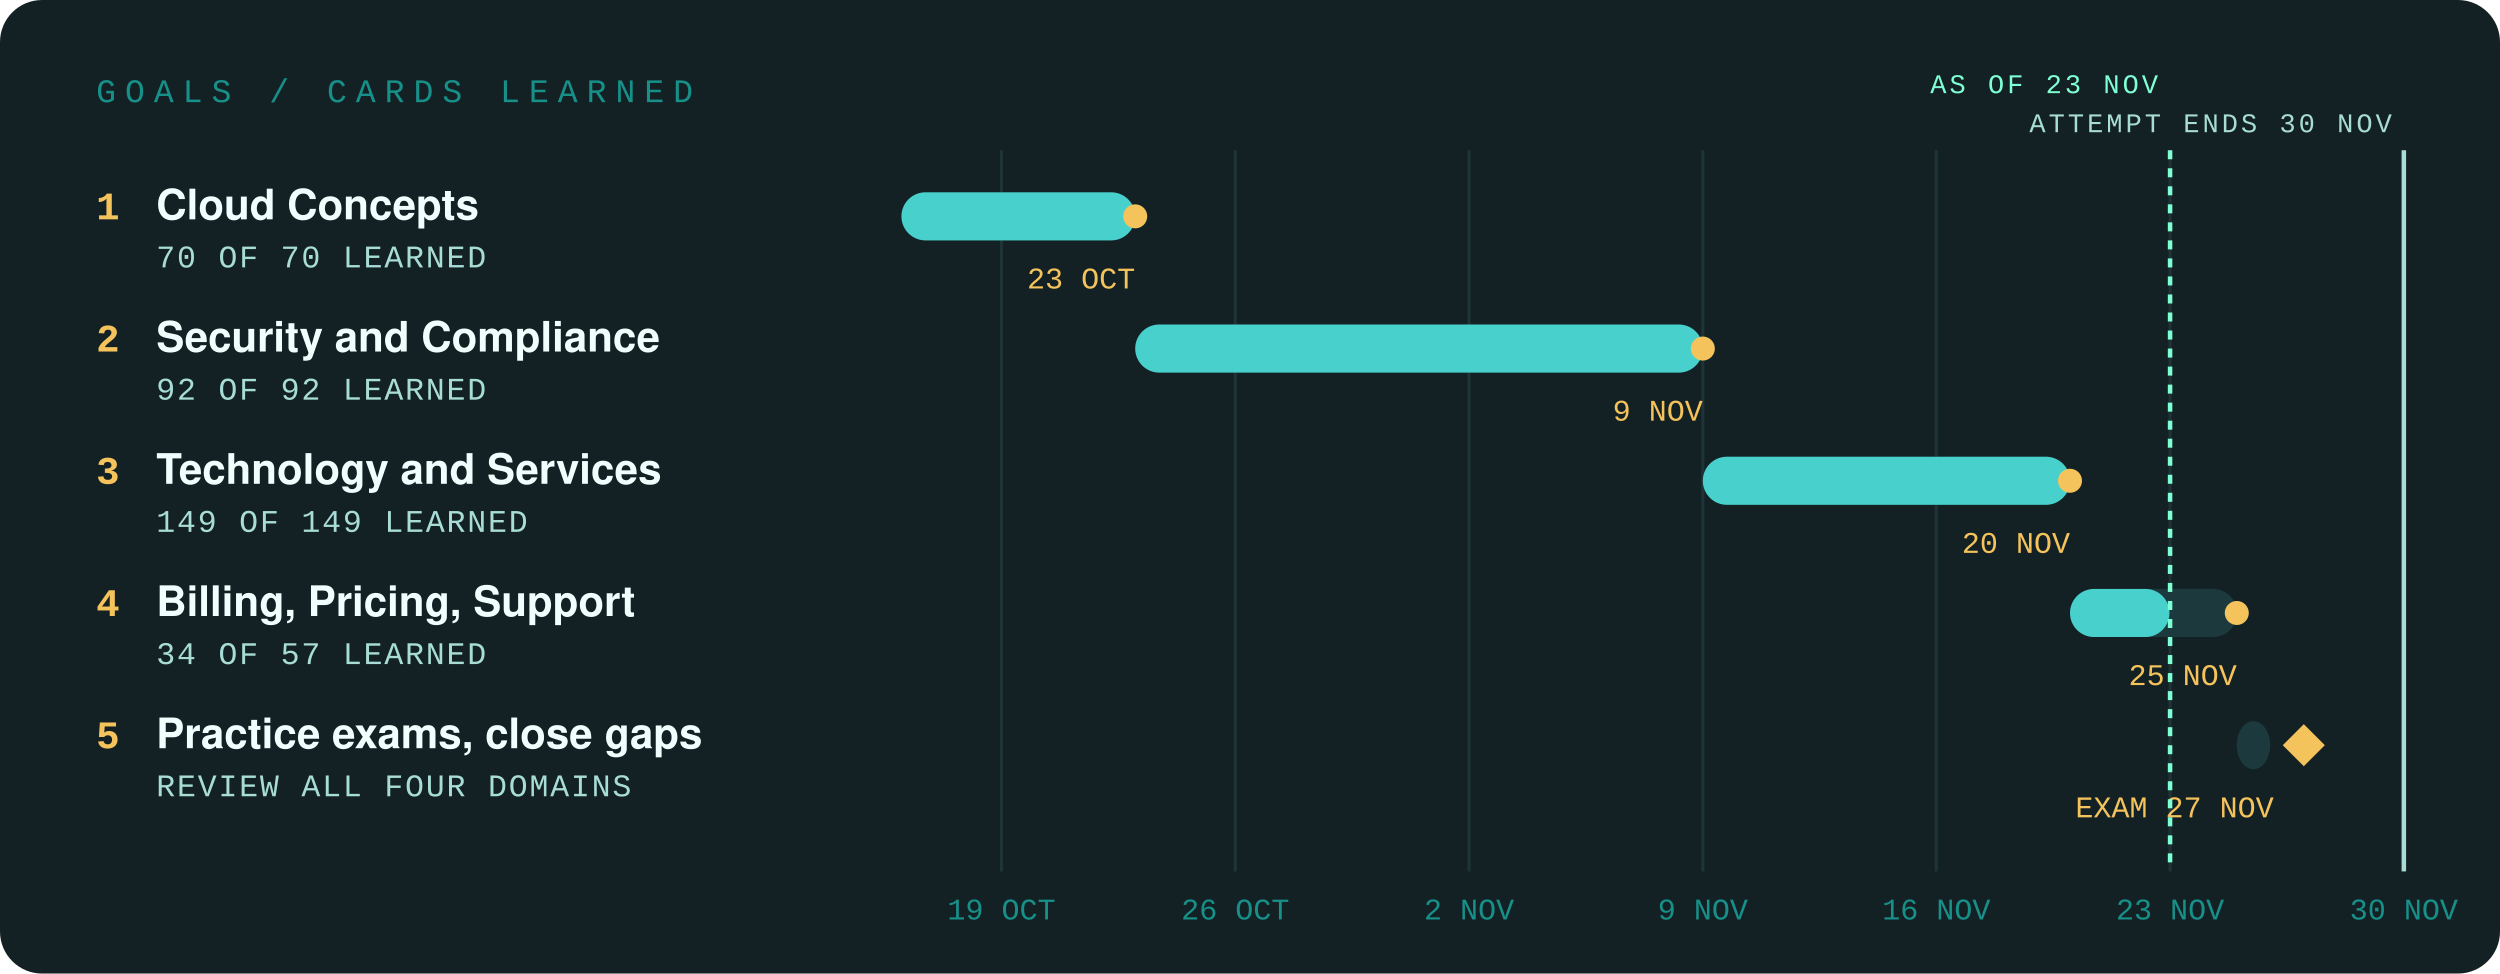
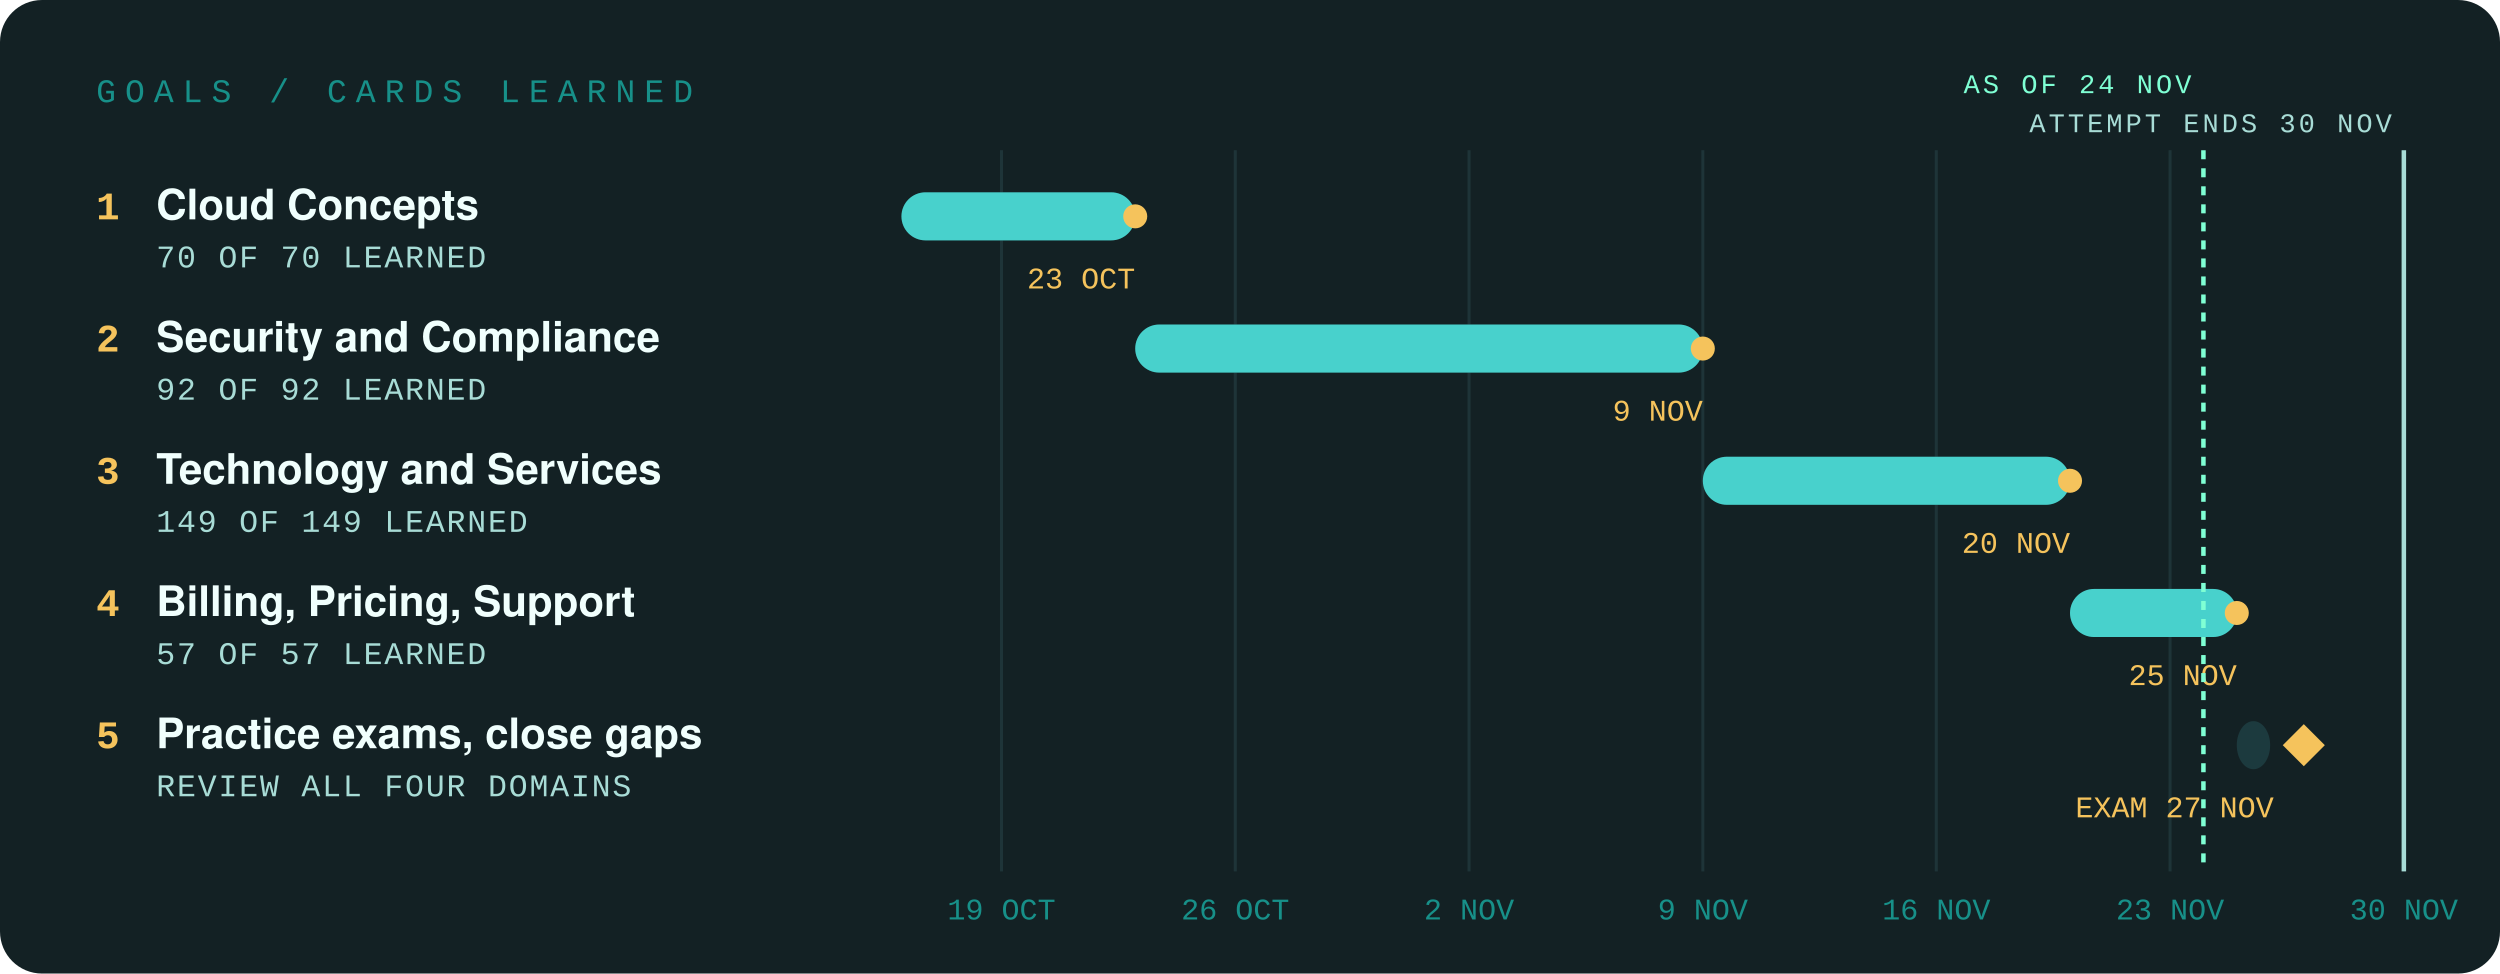
<svg xmlns="http://www.w3.org/2000/svg" viewBox="0 0 832 324" width="832" height="324" role="img" aria-label="Goal dates per exam domain">
  <rect width="832" height="324" rx="14" fill="#132124" />
  <text x="32" y="34" font-family="Consolas, Cascadia Mono, Menlo, Courier New, monospace" font-size="11" letter-spacing="3" fill="#179089">GOALS  /  CARDS LEARNED</text>
  <line x1="333.3" y1="50" x2="333.3" y2="290" stroke="#1E3438" stroke-width="1" />
  <text x="333.3" y="306" font-family="Consolas, Cascadia Mono, Menlo, Courier New, monospace" font-size="10" fill="#179089" text-anchor="middle">19 OCT</text>
  <line x1="411.1" y1="50" x2="411.1" y2="290" stroke="#1E3438" stroke-width="1" />
  <text x="411.1" y="306" font-family="Consolas, Cascadia Mono, Menlo, Courier New, monospace" font-size="10" fill="#179089" text-anchor="middle">26 OCT</text>
  <line x1="488.9" y1="50" x2="488.9" y2="290" stroke="#1E3438" stroke-width="1" />
  <text x="488.9" y="306" font-family="Consolas, Cascadia Mono, Menlo, Courier New, monospace" font-size="10" fill="#179089" text-anchor="middle">2 NOV</text>
  <line x1="566.7" y1="50" x2="566.7" y2="290" stroke="#1E3438" stroke-width="1" />
  <text x="566.7" y="306" font-family="Consolas, Cascadia Mono, Menlo, Courier New, monospace" font-size="10" fill="#179089" text-anchor="middle">9 NOV</text>
  <line x1="644.4" y1="50" x2="644.4" y2="290" stroke="#1E3438" stroke-width="1" />
  <text x="644.4" y="306" font-family="Consolas, Cascadia Mono, Menlo, Courier New, monospace" font-size="10" fill="#179089" text-anchor="middle">16 NOV</text>
  <line x1="722.2" y1="50" x2="722.2" y2="290" stroke="#1E3438" stroke-width="1" />
  <text x="722.2" y="306" font-family="Consolas, Cascadia Mono, Menlo, Courier New, monospace" font-size="10" fill="#179089" text-anchor="middle">23 NOV</text>
  <line x1="800.0" y1="50" x2="800.0" y2="290" stroke="#1E3438" stroke-width="1" />
  <text x="800.0" y="306" font-family="Consolas, Cascadia Mono, Menlo, Courier New, monospace" font-size="10" fill="#179089" text-anchor="middle">30 NOV</text>
  <text x="32" y="73" font-family="Consolas, Cascadia Mono, Menlo, Courier New, monospace" font-size="13" font-weight="700" fill="#F5C35C">1</text>
  <text x="52" y="73" font-family="Segoe UI, Helvetica, Arial, sans-serif" font-size="14" font-weight="600" fill="#F0FFFD">Cloud Concepts</text>
  <text x="52" y="89" font-family="Consolas, Cascadia Mono, Menlo, Courier New, monospace" font-size="10.5" letter-spacing="0.6" fill="#A8DCD6">70 OF 70 LEARNED</text>
  <rect x="300.0" y="64" width="77.8" height="16" rx="8" fill="#1C3A3E" />
  <rect x="300.0" y="64" width="77.8" height="16" rx="8" fill="#48D1CC" />
  <circle cx="377.8" cy="72" r="4" fill="#F5C35C" />
  <text x="377.8" y="96" font-family="Consolas, Cascadia Mono, Menlo, Courier New, monospace" font-size="10" fill="#F5C35C" text-anchor="end">23 OCT</text>
  <text x="32" y="117" font-family="Consolas, Cascadia Mono, Menlo, Courier New, monospace" font-size="13" font-weight="700" fill="#F5C35C">2</text>
  <text x="52" y="117" font-family="Segoe UI, Helvetica, Arial, sans-serif" font-size="14" font-weight="600" fill="#F0FFFD">Security and Compliance</text>
  <text x="52" y="133" font-family="Consolas, Cascadia Mono, Menlo, Courier New, monospace" font-size="10.5" letter-spacing="0.6" fill="#A8DCD6">92 OF 92 LEARNED</text>
  <rect x="377.8" y="108" width="188.9" height="16" rx="8" fill="#1C3A3E" />
  <rect x="377.8" y="108" width="188.9" height="16" rx="8" fill="#48D1CC" />
  <circle cx="566.7" cy="116" r="4" fill="#F5C35C" />
  <text x="566.7" y="140" font-family="Consolas, Cascadia Mono, Menlo, Courier New, monospace" font-size="10" fill="#F5C35C" text-anchor="end">9 NOV</text>
  <text x="32" y="161" font-family="Consolas, Cascadia Mono, Menlo, Courier New, monospace" font-size="13" font-weight="700" fill="#F5C35C">3</text>
  <text x="52" y="161" font-family="Segoe UI, Helvetica, Arial, sans-serif" font-size="14" font-weight="600" fill="#F0FFFD">Technology and Services</text>
  <text x="52" y="177" font-family="Consolas, Cascadia Mono, Menlo, Courier New, monospace" font-size="10.5" letter-spacing="0.6" fill="#A8DCD6">149 OF 149 LEARNED</text>
  <rect x="566.7" y="152" width="122.2" height="16" rx="8" fill="#1C3A3E" />
  <rect x="566.7" y="152" width="122.2" height="16" rx="8" fill="#48D1CC" />
  <circle cx="688.9" cy="160" r="4" fill="#F5C35C" />
  <text x="688.9" y="184" font-family="Consolas, Cascadia Mono, Menlo, Courier New, monospace" font-size="10" fill="#F5C35C" text-anchor="end">20 NOV</text>
  <text x="32" y="205" font-family="Consolas, Cascadia Mono, Menlo, Courier New, monospace" font-size="13" font-weight="700" fill="#F5C35C">4</text>
  <text x="52" y="205" font-family="Segoe UI, Helvetica, Arial, sans-serif" font-size="14" font-weight="600" fill="#F0FFFD">Billing, Pricing, Support</text>
-   <text x="52" y="221" font-family="Consolas, Cascadia Mono, Menlo, Courier New, monospace" font-size="10.5" letter-spacing="0.6" fill="#A8DCD6">34 OF 57 LEARNED</text>
+   <text x="52" y="221" font-family="Consolas, Cascadia Mono, Menlo, Courier New, monospace" font-size="10.5" letter-spacing="0.6" fill="#A8DCD6">57 OF 57 LEARNED</text>
  <rect x="688.9" y="196" width="55.6" height="16" rx="8" fill="#1C3A3E" />
-   <rect x="688.9" y="196" width="33.1" height="16" rx="8" fill="#48D1CC" />
+   <rect x="688.9" y="196" width="55.6" height="16" rx="8" fill="#48D1CC" />
  <circle cx="744.4" cy="204" r="4" fill="#F5C35C" />
  <text x="744.4" y="228" font-family="Consolas, Cascadia Mono, Menlo, Courier New, monospace" font-size="10" fill="#F5C35C" text-anchor="end">25 NOV</text>
  <text x="32" y="249" font-family="Consolas, Cascadia Mono, Menlo, Courier New, monospace" font-size="13" font-weight="700" fill="#F5C35C">5</text>
  <text x="52" y="249" font-family="Segoe UI, Helvetica, Arial, sans-serif" font-size="14" font-weight="600" fill="#F0FFFD">Practice exams, close gaps</text>
  <text x="52" y="265" font-family="Consolas, Cascadia Mono, Menlo, Courier New, monospace" font-size="10.5" letter-spacing="0.6" fill="#A8DCD6">REVIEW ALL FOUR DOMAINS</text>
  <rect x="744.4" y="240" width="11.1" height="16" rx="8" fill="#1C3A3E" />
  <path d="M766.7 241 l7 7 l-7 7 l-7 -7 Z" fill="#F5C35C" />
  <text x="756.7" y="272" font-family="Consolas, Cascadia Mono, Menlo, Courier New, monospace" font-size="10" fill="#F5C35C" text-anchor="end">EXAM 27 NOV</text>
  <line x1="800.0" y1="50" x2="800.0" y2="290" stroke="#A8DCD6" stroke-width="1.5" />
  <text x="796.0" y="44" font-family="Consolas, Cascadia Mono, Menlo, Courier New, monospace" font-size="9" letter-spacing="1" fill="#A8DCD6" text-anchor="end">ATTEMPT ENDS 30 NOV</text>
-   <line x1="722.2" y1="50" x2="722.2" y2="290" stroke="#7FFFD4" stroke-width="1.5" stroke-dasharray="3 3" />
-   <text x="718.2" y="31" font-family="Consolas, Cascadia Mono, Menlo, Courier New, monospace" font-size="9" letter-spacing="1" fill="#7FFFD4" text-anchor="end">AS OF 23 NOV</text>
+   <line x1="733.3" y1="50" x2="733.3" y2="290" stroke="#7FFFD4" stroke-width="1.5" stroke-dasharray="3 3" />
+   <text x="729.3" y="31" font-family="Consolas, Cascadia Mono, Menlo, Courier New, monospace" font-size="9" letter-spacing="1" fill="#7FFFD4" text-anchor="end">AS OF 24 NOV</text>
</svg>
